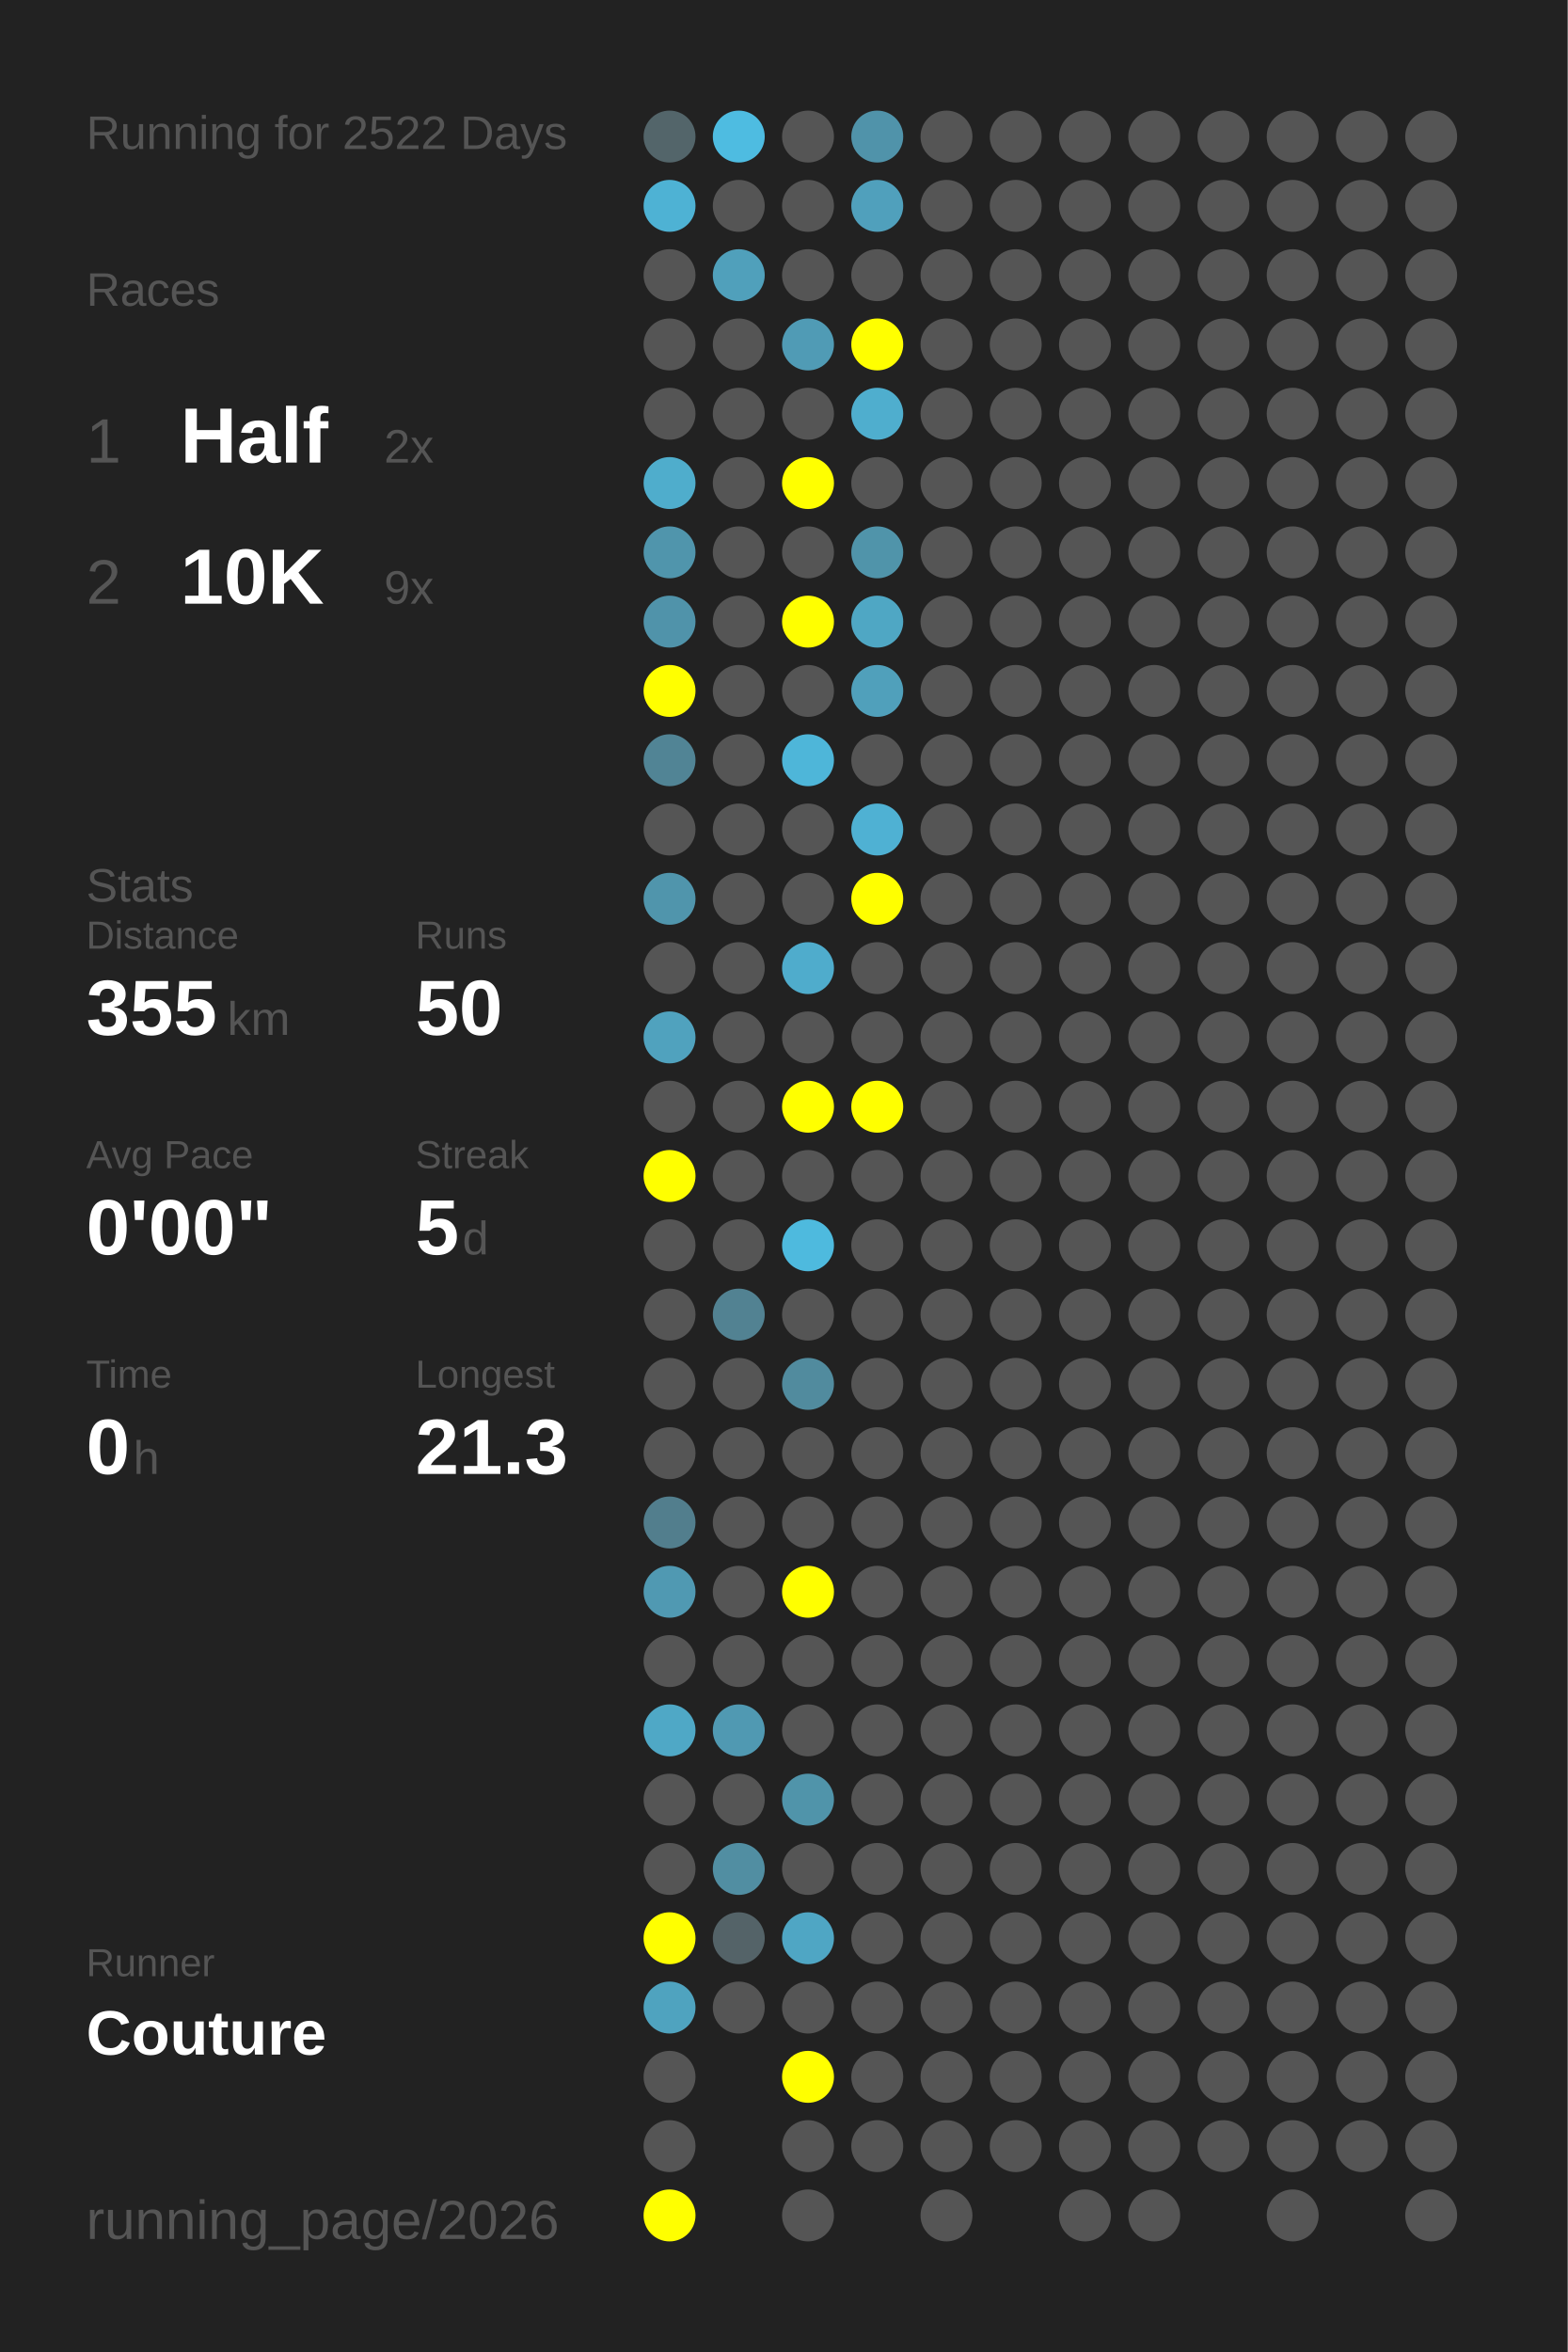
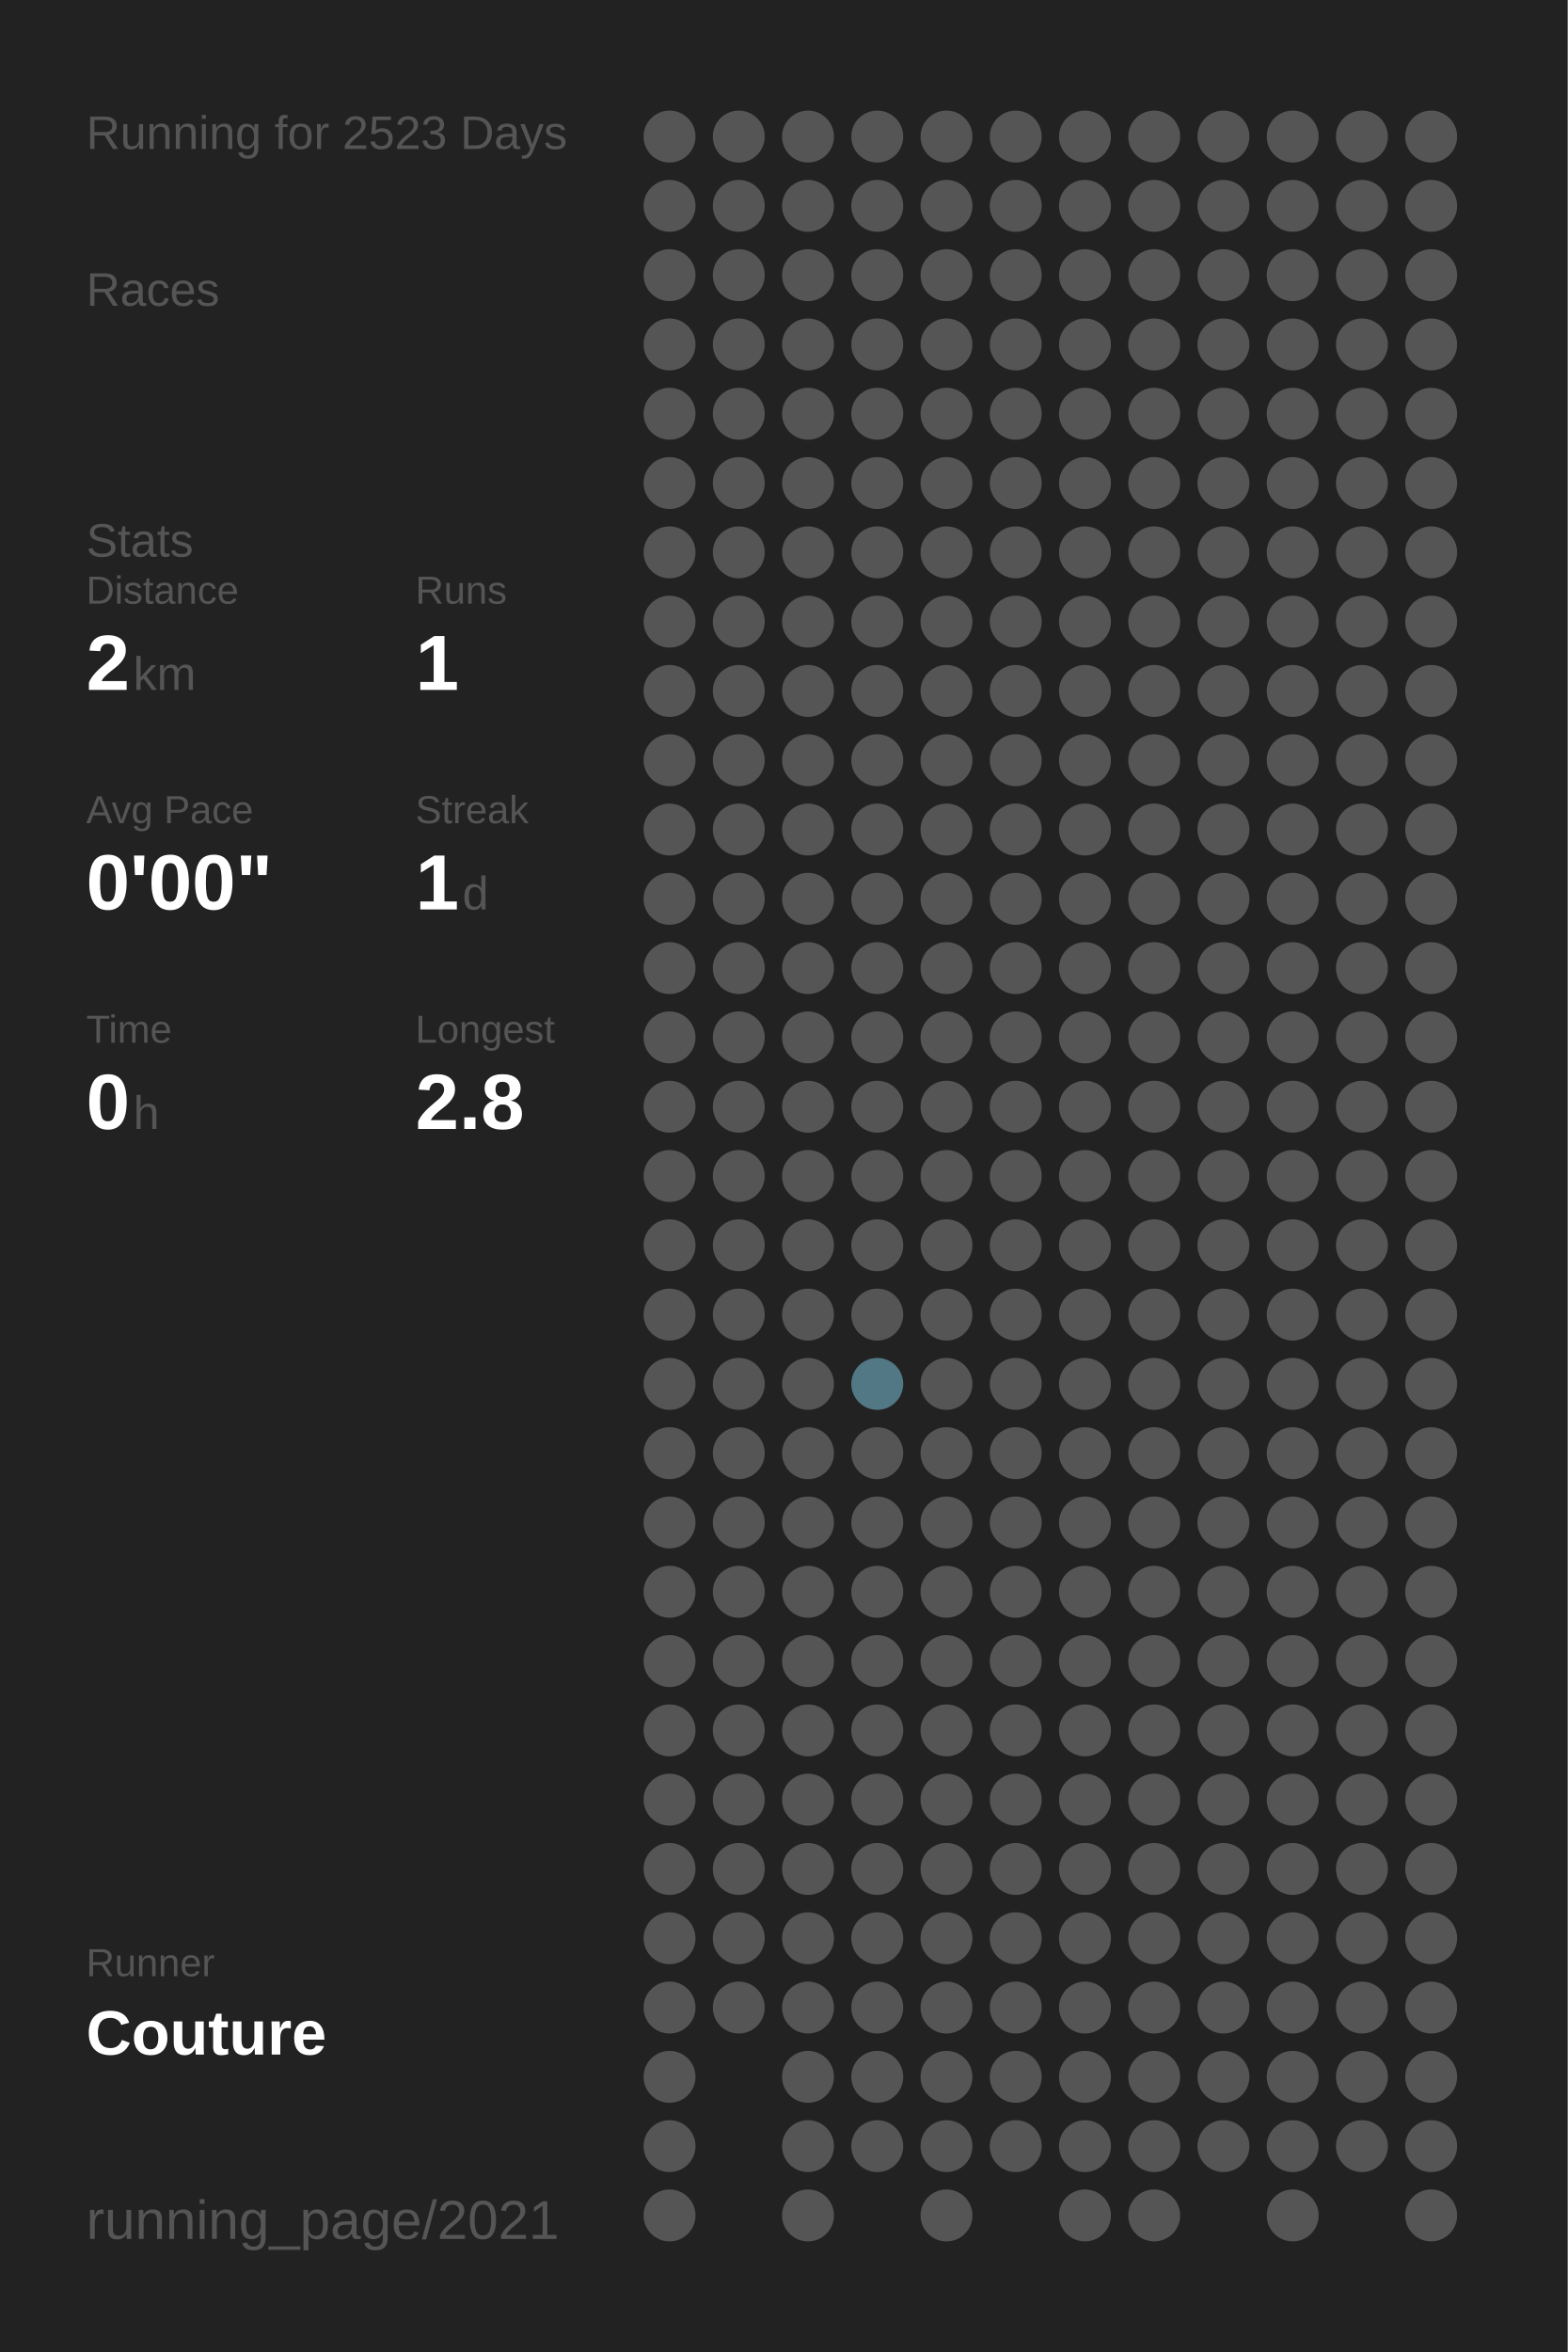
<svg xmlns="http://www.w3.org/2000/svg" baseProfile="full" height="300mm" version="1.1" viewBox="0,0,200,300" width="200mm">
  <defs />
  <rect fill="#222222" height="300" width="200" x="0" y="0" />
-   <text fill="#555555" style="font-size:6px; font-family:Arial;" x="11" y="19">Running for 2522 Days</text>
+   <text fill="#555555" style="font-size:6px; font-family:Arial;" x="11" y="19">Running for 2523 Days</text>
  <text fill="#555555" style="font-size:6px; font-family:Arial;" x="11" y="39">Races</text>
-   <text fill="#555555" style="font-size:8px; font-family:Arial;" x="11" y="59">1</text>
-   <text fill="#FFFFFF" style="font-size:10px; font-family:Arial; font-weight:bold;" x="23" y="59">Half</text>
-   <text fill="#555555" style="font-size:6px; font-family:Arial;" x="49" y="59">2x</text>
-   <text fill="#555555" style="font-size:8px; font-family:Arial;" x="11" y="77">2</text>
-   <text fill="#FFFFFF" style="font-size:10px; font-family:Arial; font-weight:bold;" x="23" y="77">10K</text>
-   <text fill="#555555" style="font-size:6px; font-family:Arial;" x="49" y="77">9x</text>
-   <text fill="#555555" style="font-size:6px; font-family:Arial;" x="11" y="115">Stats</text>
-   <text fill="#555555" style="font-size:5px; font-family:Arial;" x="11" y="121">Distance</text>
-   <text fill="#FFFFFF" style="font-size:10px; font-family:Arial; font-weight:bold;" x="11" y="132">355</text>
-   <text fill="#555555" style="font-size:6px; font-family:Arial;" x="29" y="132">km</text>
-   <text fill="#555555" style="font-size:5px; font-family:Arial;" x="53" y="121">Runs</text>
-   <text fill="#FFFFFF" style="font-size:10px; font-family:Arial; font-weight:bold;" x="53" y="132">50</text>
-   <text fill="#555555" style="font-size:5px; font-family:Arial;" x="11" y="149">Avg Pace</text>
-   <text fill="#FFFFFF" style="font-size:10px; font-family:Arial; font-weight:bold;" x="11" y="160">0'00"</text>
-   <text fill="#555555" style="font-size:5px; font-family:Arial;" x="53" y="149">Streak</text>
-   <text fill="#FFFFFF" style="font-size:10px; font-family:Arial; font-weight:bold;" x="53" y="160">5</text>
-   <text fill="#555555" style="font-size:6px; font-family:Arial;" x="59" y="160">d</text>
-   <text fill="#555555" style="font-size:5px; font-family:Arial;" x="11" y="177">Time</text>
-   <text fill="#FFFFFF" style="font-size:10px; font-family:Arial; font-weight:bold;" x="11" y="188">0</text>
-   <text fill="#555555" style="font-size:6px; font-family:Arial;" x="17" y="188">h</text>
-   <text fill="#555555" style="font-size:5px; font-family:Arial;" x="53" y="177">Longest</text>
-   <text fill="#FFFFFF" style="font-size:10px; font-family:Arial; font-weight:bold;" x="53" y="188">21.3</text>
+   <text fill="#555555" style="font-size:6px; font-family:Arial;" x="11" y="71">Stats</text>
+   <text fill="#555555" style="font-size:5px; font-family:Arial;" x="11" y="77">Distance</text>
+   <text fill="#FFFFFF" style="font-size:10px; font-family:Arial; font-weight:bold;" x="11" y="88">2</text>
+   <text fill="#555555" style="font-size:6px; font-family:Arial;" x="17" y="88">km</text>
+   <text fill="#555555" style="font-size:5px; font-family:Arial;" x="53" y="77">Runs</text>
+   <text fill="#FFFFFF" style="font-size:10px; font-family:Arial; font-weight:bold;" x="53" y="88">1</text>
+   <text fill="#555555" style="font-size:5px; font-family:Arial;" x="11" y="105">Avg Pace</text>
+   <text fill="#FFFFFF" style="font-size:10px; font-family:Arial; font-weight:bold;" x="11" y="116">0'00"</text>
+   <text fill="#555555" style="font-size:5px; font-family:Arial;" x="53" y="105">Streak</text>
+   <text fill="#FFFFFF" style="font-size:10px; font-family:Arial; font-weight:bold;" x="53" y="116">1</text>
+   <text fill="#555555" style="font-size:6px; font-family:Arial;" x="59" y="116">d</text>
+   <text fill="#555555" style="font-size:5px; font-family:Arial;" x="11" y="133">Time</text>
+   <text fill="#FFFFFF" style="font-size:10px; font-family:Arial; font-weight:bold;" x="11" y="144">0</text>
+   <text fill="#555555" style="font-size:6px; font-family:Arial;" x="17" y="144">h</text>
+   <text fill="#555555" style="font-size:5px; font-family:Arial;" x="53" y="133">Longest</text>
+   <text fill="#FFFFFF" style="font-size:10px; font-family:Arial; font-weight:bold;" x="53" y="144">2.8</text>
  <text fill="#555555" style="font-size:5px; font-family:Arial;" x="11" y="252.065">Runner</text>
  <text fill="#FFFFFF" style="font-size:8px; font-family:Arial; font-weight:bold;" x="11" y="262.065">Couture</text>
-   <text fill="#555555" style="font-size:7px; font-family:Arial;" x="11" y="285.581">running_page/2026</text>
-   <circle cx="85.417" cy="17.419" fill="#53656a" r="3.312" />
-   <circle cx="85.417" cy="26.258" fill="#4eb2d4" r="3.312" />
+   <text fill="#555555" style="font-size:7px; font-family:Arial;" x="11" y="285.581">running_page/2021</text>
+   <circle cx="85.417" cy="17.419" fill="#555555" r="3.312" />
+   <circle cx="85.417" cy="26.258" fill="#555555" r="3.312" />
  <circle cx="85.417" cy="35.097" fill="#555555" r="3.312" />
  <circle cx="85.417" cy="43.935" fill="#555555" r="3.312" />
  <circle cx="85.417" cy="52.774" fill="#555555" r="3.312" />
-   <circle cx="85.417" cy="61.613" fill="#4fadcc" r="3.312" />
-   <circle cx="85.417" cy="70.452" fill="#5095ac" r="3.312" />
-   <circle cx="85.417" cy="79.29" fill="#5093aa" r="3.312" />
-   <circle cx="85.417" cy="88.129" fill="#FFFF00" r="3.312" />
-   <circle cx="85.417" cy="96.968" fill="#518495" r="3.312" />
+   <circle cx="85.417" cy="61.613" fill="#555555" r="3.312" />
+   <circle cx="85.417" cy="70.452" fill="#555555" r="3.312" />
+   <circle cx="85.417" cy="79.29" fill="#555555" r="3.312" />
+   <circle cx="85.417" cy="88.129" fill="#555555" r="3.312" />
+   <circle cx="85.417" cy="96.968" fill="#555555" r="3.312" />
  <circle cx="85.417" cy="105.806" fill="#555555" r="3.312" />
-   <circle cx="85.417" cy="114.645" fill="#5095ac" r="3.312" />
+   <circle cx="85.417" cy="114.645" fill="#555555" r="3.312" />
  <circle cx="85.417" cy="123.484" fill="#555555" r="3.312" />
-   <circle cx="85.417" cy="132.323" fill="#50a2be" r="3.312" />
+   <circle cx="85.417" cy="132.323" fill="#555555" r="3.312" />
  <circle cx="85.417" cy="141.161" fill="#555555" r="3.312" />
-   <circle cx="85.417" cy="150" fill="#FFFF00" r="3.312" />
+   <circle cx="85.417" cy="150" fill="#555555" r="3.312" />
  <circle cx="85.417" cy="158.839" fill="#555555" r="3.312" />
  <circle cx="85.417" cy="167.677" fill="#555555" r="3.312" />
  <circle cx="85.417" cy="176.516" fill="#555555" r="3.312" />
  <circle cx="85.417" cy="185.355" fill="#555555" r="3.312" />
-   <circle cx="85.417" cy="194.194" fill="#527e8d" r="3.312" />
-   <circle cx="85.417" cy="203.032" fill="#5099b2" r="3.312" />
+   <circle cx="85.417" cy="194.194" fill="#555555" r="3.312" />
+   <circle cx="85.417" cy="203.032" fill="#555555" r="3.312" />
  <circle cx="85.417" cy="211.871" fill="#555555" r="3.312" />
-   <circle cx="85.417" cy="220.71" fill="#4fa8c6" r="3.312" />
+   <circle cx="85.417" cy="220.71" fill="#555555" r="3.312" />
  <circle cx="85.417" cy="229.548" fill="#555555" r="3.312" />
  <circle cx="85.417" cy="238.387" fill="#555555" r="3.312" />
-   <circle cx="85.417" cy="247.226" fill="#FFFF00" r="3.312" />
-   <circle cx="85.417" cy="256.065" fill="#4fa3bf" r="3.312" />
+   <circle cx="85.417" cy="247.226" fill="#555555" r="3.312" />
+   <circle cx="85.417" cy="256.065" fill="#555555" r="3.312" />
  <circle cx="85.417" cy="264.903" fill="#555555" r="3.312" />
  <circle cx="85.417" cy="273.742" fill="#555555" r="3.312" />
-   <circle cx="85.417" cy="282.581" fill="#FFFF00" r="3.312" />
-   <circle cx="94.25" cy="17.419" fill="#4ebce1" r="3.312" />
+   <circle cx="85.417" cy="282.581" fill="#555555" r="3.312" />
+   <circle cx="94.25" cy="17.419" fill="#555555" r="3.312" />
  <circle cx="94.25" cy="26.258" fill="#555555" r="3.312" />
-   <circle cx="94.25" cy="35.097" fill="#50a0bb" r="3.312" />
+   <circle cx="94.25" cy="35.097" fill="#555555" r="3.312" />
  <circle cx="94.25" cy="43.935" fill="#555555" r="3.312" />
  <circle cx="94.25" cy="52.774" fill="#555555" r="3.312" />
  <circle cx="94.25" cy="61.613" fill="#555555" r="3.312" />
  <circle cx="94.25" cy="70.452" fill="#555555" r="3.312" />
  <circle cx="94.25" cy="79.29" fill="#555555" r="3.312" />
  <circle cx="94.25" cy="88.129" fill="#555555" r="3.312" />
  <circle cx="94.25" cy="96.968" fill="#555555" r="3.312" />
  <circle cx="94.25" cy="105.806" fill="#555555" r="3.312" />
  <circle cx="94.25" cy="114.645" fill="#555555" r="3.312" />
  <circle cx="94.25" cy="123.484" fill="#555555" r="3.312" />
  <circle cx="94.25" cy="132.323" fill="#555555" r="3.312" />
  <circle cx="94.25" cy="141.161" fill="#555555" r="3.312" />
  <circle cx="94.25" cy="150" fill="#555555" r="3.312" />
  <circle cx="94.25" cy="158.839" fill="#555555" r="3.312" />
-   <circle cx="94.25" cy="167.677" fill="#528292" r="3.312" />
+   <circle cx="94.25" cy="167.677" fill="#555555" r="3.312" />
  <circle cx="94.25" cy="176.516" fill="#555555" r="3.312" />
  <circle cx="94.25" cy="185.355" fill="#555555" r="3.312" />
  <circle cx="94.25" cy="194.194" fill="#555555" r="3.312" />
  <circle cx="94.25" cy="203.032" fill="#555555" r="3.312" />
  <circle cx="94.25" cy="211.871" fill="#555555" r="3.312" />
-   <circle cx="94.25" cy="220.71" fill="#5099b2" r="3.312" />
+   <circle cx="94.25" cy="220.71" fill="#555555" r="3.312" />
  <circle cx="94.25" cy="229.548" fill="#555555" r="3.312" />
-   <circle cx="94.25" cy="238.387" fill="#518ea2" r="3.312" />
-   <circle cx="94.25" cy="247.226" fill="#546368" r="3.312" />
+   <circle cx="94.25" cy="238.387" fill="#555555" r="3.312" />
+   <circle cx="94.25" cy="247.226" fill="#555555" r="3.312" />
  <circle cx="94.25" cy="256.065" fill="#555555" r="3.312" />
  <circle cx="103.083" cy="17.419" fill="#555555" r="3.312" />
  <circle cx="103.083" cy="26.258" fill="#555555" r="3.312" />
  <circle cx="103.083" cy="35.097" fill="#555555" r="3.312" />
-   <circle cx="103.083" cy="43.935" fill="#509bb5" r="3.312" />
+   <circle cx="103.083" cy="43.935" fill="#555555" r="3.312" />
  <circle cx="103.083" cy="52.774" fill="#555555" r="3.312" />
-   <circle cx="103.083" cy="61.613" fill="#FFFF00" r="3.312" />
+   <circle cx="103.083" cy="61.613" fill="#555555" r="3.312" />
  <circle cx="103.083" cy="70.452" fill="#555555" r="3.312" />
-   <circle cx="103.083" cy="79.29" fill="#FFFF00" r="3.312" />
+   <circle cx="103.083" cy="79.29" fill="#555555" r="3.312" />
  <circle cx="103.083" cy="88.129" fill="#555555" r="3.312" />
-   <circle cx="103.083" cy="96.968" fill="#4eb6d9" r="3.312" />
+   <circle cx="103.083" cy="96.968" fill="#555555" r="3.312" />
  <circle cx="103.083" cy="105.806" fill="#555555" r="3.312" />
  <circle cx="103.083" cy="114.645" fill="#555555" r="3.312" />
-   <circle cx="103.083" cy="123.484" fill="#4faccc" r="3.312" />
+   <circle cx="103.083" cy="123.484" fill="#555555" r="3.312" />
  <circle cx="103.083" cy="132.323" fill="#555555" r="3.312" />
-   <circle cx="103.083" cy="141.161" fill="#FFFF00" r="3.312" />
+   <circle cx="103.083" cy="141.161" fill="#555555" r="3.312" />
  <circle cx="103.083" cy="150" fill="#555555" r="3.312" />
-   <circle cx="103.083" cy="158.839" fill="#4ebade" r="3.312" />
+   <circle cx="103.083" cy="158.839" fill="#555555" r="3.312" />
  <circle cx="103.083" cy="167.677" fill="#555555" r="3.312" />
-   <circle cx="103.083" cy="176.516" fill="#518b9e" r="3.312" />
+   <circle cx="103.083" cy="176.516" fill="#555555" r="3.312" />
  <circle cx="103.083" cy="185.355" fill="#555555" r="3.312" />
  <circle cx="103.083" cy="194.194" fill="#555555" r="3.312" />
-   <circle cx="103.083" cy="203.032" fill="#FFFF00" r="3.312" />
+   <circle cx="103.083" cy="203.032" fill="#555555" r="3.312" />
  <circle cx="103.083" cy="211.871" fill="#555555" r="3.312" />
  <circle cx="103.083" cy="220.71" fill="#555555" r="3.312" />
-   <circle cx="103.083" cy="229.548" fill="#5094aa" r="3.312" />
+   <circle cx="103.083" cy="229.548" fill="#555555" r="3.312" />
  <circle cx="103.083" cy="238.387" fill="#555555" r="3.312" />
-   <circle cx="103.083" cy="247.226" fill="#4fa6c4" r="3.312" />
+   <circle cx="103.083" cy="247.226" fill="#555555" r="3.312" />
  <circle cx="103.083" cy="256.065" fill="#555555" r="3.312" />
-   <circle cx="103.083" cy="264.903" fill="#FFFF00" r="3.312" />
+   <circle cx="103.083" cy="264.903" fill="#555555" r="3.312" />
  <circle cx="103.083" cy="273.742" fill="#555555" r="3.312" />
  <circle cx="103.083" cy="282.581" fill="#555555" r="3.312" />
-   <circle cx="111.917" cy="17.419" fill="#5093aa" r="3.312" />
-   <circle cx="111.917" cy="26.258" fill="#50a0bc" r="3.312" />
+   <circle cx="111.917" cy="17.419" fill="#555555" r="3.312" />
+   <circle cx="111.917" cy="26.258" fill="#555555" r="3.312" />
  <circle cx="111.917" cy="35.097" fill="#555555" r="3.312" />
-   <circle cx="111.917" cy="43.935" fill="#FFFF00" r="3.312" />
-   <circle cx="111.917" cy="52.774" fill="#4faece" r="3.312" />
+   <circle cx="111.917" cy="43.935" fill="#555555" r="3.312" />
+   <circle cx="111.917" cy="52.774" fill="#555555" r="3.312" />
  <circle cx="111.917" cy="61.613" fill="#555555" r="3.312" />
-   <circle cx="111.917" cy="70.452" fill="#5094aa" r="3.312" />
-   <circle cx="111.917" cy="79.29" fill="#4fa7c4" r="3.312" />
-   <circle cx="111.917" cy="88.129" fill="#50a0bb" r="3.312" />
+   <circle cx="111.917" cy="70.452" fill="#555555" r="3.312" />
+   <circle cx="111.917" cy="79.29" fill="#555555" r="3.312" />
+   <circle cx="111.917" cy="88.129" fill="#555555" r="3.312" />
  <circle cx="111.917" cy="96.968" fill="#555555" r="3.312" />
-   <circle cx="111.917" cy="105.806" fill="#4fb1d3" r="3.312" />
-   <circle cx="111.917" cy="114.645" fill="#FFFF00" r="3.312" />
+   <circle cx="111.917" cy="105.806" fill="#555555" r="3.312" />
+   <circle cx="111.917" cy="114.645" fill="#555555" r="3.312" />
  <circle cx="111.917" cy="123.484" fill="#555555" r="3.312" />
  <circle cx="111.917" cy="132.323" fill="#555555" r="3.312" />
-   <circle cx="111.917" cy="141.161" fill="#FFFF00" r="3.312" />
+   <circle cx="111.917" cy="141.161" fill="#555555" r="3.312" />
  <circle cx="111.917" cy="150" fill="#555555" r="3.312" />
  <circle cx="111.917" cy="158.839" fill="#555555" r="3.312" />
  <circle cx="111.917" cy="167.677" fill="#555555" r="3.312" />
-   <circle cx="111.917" cy="176.516" fill="#555555" r="3.312" />
+   <circle cx="111.917" cy="176.516" fill="#527885" r="3.312" />
  <circle cx="111.917" cy="185.355" fill="#555555" r="3.312" />
  <circle cx="111.917" cy="194.194" fill="#555555" r="3.312" />
  <circle cx="111.917" cy="203.032" fill="#555555" r="3.312" />
  <circle cx="111.917" cy="211.871" fill="#555555" r="3.312" />
  <circle cx="111.917" cy="220.71" fill="#555555" r="3.312" />
  <circle cx="111.917" cy="229.548" fill="#555555" r="3.312" />
  <circle cx="111.917" cy="238.387" fill="#555555" r="3.312" />
  <circle cx="111.917" cy="247.226" fill="#555555" r="3.312" />
  <circle cx="111.917" cy="256.065" fill="#555555" r="3.312" />
  <circle cx="111.917" cy="264.903" fill="#555555" r="3.312" />
  <circle cx="111.917" cy="273.742" fill="#555555" r="3.312" />
  <circle cx="120.75" cy="17.419" fill="#555555" r="3.312" />
  <circle cx="120.75" cy="26.258" fill="#555555" r="3.312" />
  <circle cx="120.75" cy="35.097" fill="#555555" r="3.312" />
  <circle cx="120.75" cy="43.935" fill="#555555" r="3.312" />
  <circle cx="120.75" cy="52.774" fill="#555555" r="3.312" />
  <circle cx="120.75" cy="61.613" fill="#555555" r="3.312" />
  <circle cx="120.75" cy="70.452" fill="#555555" r="3.312" />
  <circle cx="120.75" cy="79.29" fill="#555555" r="3.312" />
  <circle cx="120.75" cy="88.129" fill="#555555" r="3.312" />
  <circle cx="120.75" cy="96.968" fill="#555555" r="3.312" />
  <circle cx="120.75" cy="105.806" fill="#555555" r="3.312" />
  <circle cx="120.75" cy="114.645" fill="#555555" r="3.312" />
  <circle cx="120.75" cy="123.484" fill="#555555" r="3.312" />
  <circle cx="120.75" cy="132.323" fill="#555555" r="3.312" />
  <circle cx="120.75" cy="141.161" fill="#555555" r="3.312" />
  <circle cx="120.75" cy="150" fill="#555555" r="3.312" />
  <circle cx="120.75" cy="158.839" fill="#555555" r="3.312" />
  <circle cx="120.75" cy="167.677" fill="#555555" r="3.312" />
  <circle cx="120.75" cy="176.516" fill="#555555" r="3.312" />
  <circle cx="120.75" cy="185.355" fill="#555555" r="3.312" />
  <circle cx="120.75" cy="194.194" fill="#555555" r="3.312" />
  <circle cx="120.75" cy="203.032" fill="#555555" r="3.312" />
  <circle cx="120.75" cy="211.871" fill="#555555" r="3.312" />
  <circle cx="120.75" cy="220.71" fill="#555555" r="3.312" />
  <circle cx="120.75" cy="229.548" fill="#555555" r="3.312" />
  <circle cx="120.75" cy="238.387" fill="#555555" r="3.312" />
  <circle cx="120.75" cy="247.226" fill="#555555" r="3.312" />
  <circle cx="120.75" cy="256.065" fill="#555555" r="3.312" />
  <circle cx="120.75" cy="264.903" fill="#555555" r="3.312" />
  <circle cx="120.75" cy="273.742" fill="#555555" r="3.312" />
  <circle cx="120.75" cy="282.581" fill="#555555" r="3.312" />
  <circle cx="129.583" cy="17.419" fill="#555555" r="3.312" />
  <circle cx="129.583" cy="26.258" fill="#555555" r="3.312" />
  <circle cx="129.583" cy="35.097" fill="#555555" r="3.312" />
  <circle cx="129.583" cy="43.935" fill="#555555" r="3.312" />
  <circle cx="129.583" cy="52.774" fill="#555555" r="3.312" />
  <circle cx="129.583" cy="61.613" fill="#555555" r="3.312" />
  <circle cx="129.583" cy="70.452" fill="#555555" r="3.312" />
  <circle cx="129.583" cy="79.29" fill="#555555" r="3.312" />
  <circle cx="129.583" cy="88.129" fill="#555555" r="3.312" />
  <circle cx="129.583" cy="96.968" fill="#555555" r="3.312" />
  <circle cx="129.583" cy="105.806" fill="#555555" r="3.312" />
  <circle cx="129.583" cy="114.645" fill="#555555" r="3.312" />
  <circle cx="129.583" cy="123.484" fill="#555555" r="3.312" />
  <circle cx="129.583" cy="132.323" fill="#555555" r="3.312" />
  <circle cx="129.583" cy="141.161" fill="#555555" r="3.312" />
  <circle cx="129.583" cy="150" fill="#555555" r="3.312" />
  <circle cx="129.583" cy="158.839" fill="#555555" r="3.312" />
  <circle cx="129.583" cy="167.677" fill="#555555" r="3.312" />
  <circle cx="129.583" cy="176.516" fill="#555555" r="3.312" />
  <circle cx="129.583" cy="185.355" fill="#555555" r="3.312" />
  <circle cx="129.583" cy="194.194" fill="#555555" r="3.312" />
  <circle cx="129.583" cy="203.032" fill="#555555" r="3.312" />
  <circle cx="129.583" cy="211.871" fill="#555555" r="3.312" />
  <circle cx="129.583" cy="220.71" fill="#555555" r="3.312" />
  <circle cx="129.583" cy="229.548" fill="#555555" r="3.312" />
  <circle cx="129.583" cy="238.387" fill="#555555" r="3.312" />
  <circle cx="129.583" cy="247.226" fill="#555555" r="3.312" />
  <circle cx="129.583" cy="256.065" fill="#555555" r="3.312" />
  <circle cx="129.583" cy="264.903" fill="#555555" r="3.312" />
  <circle cx="129.583" cy="273.742" fill="#555555" r="3.312" />
  <circle cx="138.417" cy="17.419" fill="#555555" r="3.312" />
  <circle cx="138.417" cy="26.258" fill="#555555" r="3.312" />
  <circle cx="138.417" cy="35.097" fill="#555555" r="3.312" />
  <circle cx="138.417" cy="43.935" fill="#555555" r="3.312" />
  <circle cx="138.417" cy="52.774" fill="#555555" r="3.312" />
  <circle cx="138.417" cy="61.613" fill="#555555" r="3.312" />
  <circle cx="138.417" cy="70.452" fill="#555555" r="3.312" />
  <circle cx="138.417" cy="79.29" fill="#555555" r="3.312" />
  <circle cx="138.417" cy="88.129" fill="#555555" r="3.312" />
  <circle cx="138.417" cy="96.968" fill="#555555" r="3.312" />
  <circle cx="138.417" cy="105.806" fill="#555555" r="3.312" />
  <circle cx="138.417" cy="114.645" fill="#555555" r="3.312" />
  <circle cx="138.417" cy="123.484" fill="#555555" r="3.312" />
  <circle cx="138.417" cy="132.323" fill="#555555" r="3.312" />
  <circle cx="138.417" cy="141.161" fill="#555555" r="3.312" />
  <circle cx="138.417" cy="150" fill="#555555" r="3.312" />
  <circle cx="138.417" cy="158.839" fill="#555555" r="3.312" />
  <circle cx="138.417" cy="167.677" fill="#555555" r="3.312" />
  <circle cx="138.417" cy="176.516" fill="#555555" r="3.312" />
  <circle cx="138.417" cy="185.355" fill="#555555" r="3.312" />
  <circle cx="138.417" cy="194.194" fill="#555555" r="3.312" />
  <circle cx="138.417" cy="203.032" fill="#555555" r="3.312" />
  <circle cx="138.417" cy="211.871" fill="#555555" r="3.312" />
  <circle cx="138.417" cy="220.71" fill="#555555" r="3.312" />
  <circle cx="138.417" cy="229.548" fill="#555555" r="3.312" />
  <circle cx="138.417" cy="238.387" fill="#555555" r="3.312" />
  <circle cx="138.417" cy="247.226" fill="#555555" r="3.312" />
  <circle cx="138.417" cy="256.065" fill="#555555" r="3.312" />
  <circle cx="138.417" cy="264.903" fill="#555555" r="3.312" />
  <circle cx="138.417" cy="273.742" fill="#555555" r="3.312" />
  <circle cx="138.417" cy="282.581" fill="#555555" r="3.312" />
  <circle cx="147.25" cy="17.419" fill="#555555" r="3.312" />
  <circle cx="147.25" cy="26.258" fill="#555555" r="3.312" />
  <circle cx="147.25" cy="35.097" fill="#555555" r="3.312" />
  <circle cx="147.25" cy="43.935" fill="#555555" r="3.312" />
  <circle cx="147.25" cy="52.774" fill="#555555" r="3.312" />
  <circle cx="147.25" cy="61.613" fill="#555555" r="3.312" />
  <circle cx="147.25" cy="70.452" fill="#555555" r="3.312" />
  <circle cx="147.25" cy="79.29" fill="#555555" r="3.312" />
  <circle cx="147.25" cy="88.129" fill="#555555" r="3.312" />
  <circle cx="147.25" cy="96.968" fill="#555555" r="3.312" />
  <circle cx="147.25" cy="105.806" fill="#555555" r="3.312" />
  <circle cx="147.25" cy="114.645" fill="#555555" r="3.312" />
  <circle cx="147.25" cy="123.484" fill="#555555" r="3.312" />
  <circle cx="147.25" cy="132.323" fill="#555555" r="3.312" />
  <circle cx="147.25" cy="141.161" fill="#555555" r="3.312" />
  <circle cx="147.25" cy="150" fill="#555555" r="3.312" />
  <circle cx="147.25" cy="158.839" fill="#555555" r="3.312" />
  <circle cx="147.25" cy="167.677" fill="#555555" r="3.312" />
  <circle cx="147.25" cy="176.516" fill="#555555" r="3.312" />
  <circle cx="147.25" cy="185.355" fill="#555555" r="3.312" />
  <circle cx="147.25" cy="194.194" fill="#555555" r="3.312" />
  <circle cx="147.25" cy="203.032" fill="#555555" r="3.312" />
  <circle cx="147.25" cy="211.871" fill="#555555" r="3.312" />
  <circle cx="147.25" cy="220.71" fill="#555555" r="3.312" />
  <circle cx="147.25" cy="229.548" fill="#555555" r="3.312" />
  <circle cx="147.25" cy="238.387" fill="#555555" r="3.312" />
  <circle cx="147.25" cy="247.226" fill="#555555" r="3.312" />
  <circle cx="147.25" cy="256.065" fill="#555555" r="3.312" />
  <circle cx="147.25" cy="264.903" fill="#555555" r="3.312" />
  <circle cx="147.25" cy="273.742" fill="#555555" r="3.312" />
  <circle cx="147.25" cy="282.581" fill="#555555" r="3.312" />
  <circle cx="156.083" cy="17.419" fill="#555555" r="3.312" />
  <circle cx="156.083" cy="26.258" fill="#555555" r="3.312" />
  <circle cx="156.083" cy="35.097" fill="#555555" r="3.312" />
  <circle cx="156.083" cy="43.935" fill="#555555" r="3.312" />
  <circle cx="156.083" cy="52.774" fill="#555555" r="3.312" />
  <circle cx="156.083" cy="61.613" fill="#555555" r="3.312" />
  <circle cx="156.083" cy="70.452" fill="#555555" r="3.312" />
  <circle cx="156.083" cy="79.29" fill="#555555" r="3.312" />
  <circle cx="156.083" cy="88.129" fill="#555555" r="3.312" />
  <circle cx="156.083" cy="96.968" fill="#555555" r="3.312" />
  <circle cx="156.083" cy="105.806" fill="#555555" r="3.312" />
  <circle cx="156.083" cy="114.645" fill="#555555" r="3.312" />
  <circle cx="156.083" cy="123.484" fill="#555555" r="3.312" />
  <circle cx="156.083" cy="132.323" fill="#555555" r="3.312" />
  <circle cx="156.083" cy="141.161" fill="#555555" r="3.312" />
  <circle cx="156.083" cy="150" fill="#555555" r="3.312" />
  <circle cx="156.083" cy="158.839" fill="#555555" r="3.312" />
  <circle cx="156.083" cy="167.677" fill="#555555" r="3.312" />
  <circle cx="156.083" cy="176.516" fill="#555555" r="3.312" />
  <circle cx="156.083" cy="185.355" fill="#555555" r="3.312" />
  <circle cx="156.083" cy="194.194" fill="#555555" r="3.312" />
  <circle cx="156.083" cy="203.032" fill="#555555" r="3.312" />
  <circle cx="156.083" cy="211.871" fill="#555555" r="3.312" />
  <circle cx="156.083" cy="220.71" fill="#555555" r="3.312" />
  <circle cx="156.083" cy="229.548" fill="#555555" r="3.312" />
  <circle cx="156.083" cy="238.387" fill="#555555" r="3.312" />
  <circle cx="156.083" cy="247.226" fill="#555555" r="3.312" />
  <circle cx="156.083" cy="256.065" fill="#555555" r="3.312" />
  <circle cx="156.083" cy="264.903" fill="#555555" r="3.312" />
  <circle cx="156.083" cy="273.742" fill="#555555" r="3.312" />
  <circle cx="164.917" cy="17.419" fill="#555555" r="3.312" />
  <circle cx="164.917" cy="26.258" fill="#555555" r="3.312" />
  <circle cx="164.917" cy="35.097" fill="#555555" r="3.312" />
  <circle cx="164.917" cy="43.935" fill="#555555" r="3.312" />
  <circle cx="164.917" cy="52.774" fill="#555555" r="3.312" />
  <circle cx="164.917" cy="61.613" fill="#555555" r="3.312" />
  <circle cx="164.917" cy="70.452" fill="#555555" r="3.312" />
  <circle cx="164.917" cy="79.29" fill="#555555" r="3.312" />
  <circle cx="164.917" cy="88.129" fill="#555555" r="3.312" />
  <circle cx="164.917" cy="96.968" fill="#555555" r="3.312" />
  <circle cx="164.917" cy="105.806" fill="#555555" r="3.312" />
  <circle cx="164.917" cy="114.645" fill="#555555" r="3.312" />
  <circle cx="164.917" cy="123.484" fill="#555555" r="3.312" />
  <circle cx="164.917" cy="132.323" fill="#555555" r="3.312" />
  <circle cx="164.917" cy="141.161" fill="#555555" r="3.312" />
  <circle cx="164.917" cy="150" fill="#555555" r="3.312" />
  <circle cx="164.917" cy="158.839" fill="#555555" r="3.312" />
  <circle cx="164.917" cy="167.677" fill="#555555" r="3.312" />
  <circle cx="164.917" cy="176.516" fill="#555555" r="3.312" />
  <circle cx="164.917" cy="185.355" fill="#555555" r="3.312" />
  <circle cx="164.917" cy="194.194" fill="#555555" r="3.312" />
  <circle cx="164.917" cy="203.032" fill="#555555" r="3.312" />
  <circle cx="164.917" cy="211.871" fill="#555555" r="3.312" />
  <circle cx="164.917" cy="220.71" fill="#555555" r="3.312" />
  <circle cx="164.917" cy="229.548" fill="#555555" r="3.312" />
  <circle cx="164.917" cy="238.387" fill="#555555" r="3.312" />
  <circle cx="164.917" cy="247.226" fill="#555555" r="3.312" />
  <circle cx="164.917" cy="256.065" fill="#555555" r="3.312" />
  <circle cx="164.917" cy="264.903" fill="#555555" r="3.312" />
  <circle cx="164.917" cy="273.742" fill="#555555" r="3.312" />
  <circle cx="164.917" cy="282.581" fill="#555555" r="3.312" />
  <circle cx="173.75" cy="17.419" fill="#555555" r="3.312" />
  <circle cx="173.75" cy="26.258" fill="#555555" r="3.312" />
  <circle cx="173.75" cy="35.097" fill="#555555" r="3.312" />
  <circle cx="173.75" cy="43.935" fill="#555555" r="3.312" />
  <circle cx="173.75" cy="52.774" fill="#555555" r="3.312" />
  <circle cx="173.75" cy="61.613" fill="#555555" r="3.312" />
  <circle cx="173.75" cy="70.452" fill="#555555" r="3.312" />
  <circle cx="173.75" cy="79.29" fill="#555555" r="3.312" />
  <circle cx="173.75" cy="88.129" fill="#555555" r="3.312" />
  <circle cx="173.75" cy="96.968" fill="#555555" r="3.312" />
  <circle cx="173.75" cy="105.806" fill="#555555" r="3.312" />
  <circle cx="173.75" cy="114.645" fill="#555555" r="3.312" />
  <circle cx="173.75" cy="123.484" fill="#555555" r="3.312" />
  <circle cx="173.75" cy="132.323" fill="#555555" r="3.312" />
  <circle cx="173.75" cy="141.161" fill="#555555" r="3.312" />
  <circle cx="173.75" cy="150" fill="#555555" r="3.312" />
  <circle cx="173.75" cy="158.839" fill="#555555" r="3.312" />
  <circle cx="173.75" cy="167.677" fill="#555555" r="3.312" />
  <circle cx="173.75" cy="176.516" fill="#555555" r="3.312" />
  <circle cx="173.75" cy="185.355" fill="#555555" r="3.312" />
  <circle cx="173.75" cy="194.194" fill="#555555" r="3.312" />
  <circle cx="173.75" cy="203.032" fill="#555555" r="3.312" />
  <circle cx="173.75" cy="211.871" fill="#555555" r="3.312" />
  <circle cx="173.75" cy="220.71" fill="#555555" r="3.312" />
  <circle cx="173.75" cy="229.548" fill="#555555" r="3.312" />
  <circle cx="173.75" cy="238.387" fill="#555555" r="3.312" />
  <circle cx="173.75" cy="247.226" fill="#555555" r="3.312" />
  <circle cx="173.75" cy="256.065" fill="#555555" r="3.312" />
  <circle cx="173.75" cy="264.903" fill="#555555" r="3.312" />
  <circle cx="173.75" cy="273.742" fill="#555555" r="3.312" />
  <circle cx="182.583" cy="17.419" fill="#555555" r="3.312" />
  <circle cx="182.583" cy="26.258" fill="#555555" r="3.312" />
  <circle cx="182.583" cy="35.097" fill="#555555" r="3.312" />
  <circle cx="182.583" cy="43.935" fill="#555555" r="3.312" />
  <circle cx="182.583" cy="52.774" fill="#555555" r="3.312" />
  <circle cx="182.583" cy="61.613" fill="#555555" r="3.312" />
  <circle cx="182.583" cy="70.452" fill="#555555" r="3.312" />
  <circle cx="182.583" cy="79.29" fill="#555555" r="3.312" />
  <circle cx="182.583" cy="88.129" fill="#555555" r="3.312" />
  <circle cx="182.583" cy="96.968" fill="#555555" r="3.312" />
  <circle cx="182.583" cy="105.806" fill="#555555" r="3.312" />
  <circle cx="182.583" cy="114.645" fill="#555555" r="3.312" />
  <circle cx="182.583" cy="123.484" fill="#555555" r="3.312" />
  <circle cx="182.583" cy="132.323" fill="#555555" r="3.312" />
  <circle cx="182.583" cy="141.161" fill="#555555" r="3.312" />
  <circle cx="182.583" cy="150" fill="#555555" r="3.312" />
  <circle cx="182.583" cy="158.839" fill="#555555" r="3.312" />
  <circle cx="182.583" cy="167.677" fill="#555555" r="3.312" />
  <circle cx="182.583" cy="176.516" fill="#555555" r="3.312" />
  <circle cx="182.583" cy="185.355" fill="#555555" r="3.312" />
  <circle cx="182.583" cy="194.194" fill="#555555" r="3.312" />
  <circle cx="182.583" cy="203.032" fill="#555555" r="3.312" />
  <circle cx="182.583" cy="211.871" fill="#555555" r="3.312" />
  <circle cx="182.583" cy="220.71" fill="#555555" r="3.312" />
  <circle cx="182.583" cy="229.548" fill="#555555" r="3.312" />
  <circle cx="182.583" cy="238.387" fill="#555555" r="3.312" />
  <circle cx="182.583" cy="247.226" fill="#555555" r="3.312" />
  <circle cx="182.583" cy="256.065" fill="#555555" r="3.312" />
  <circle cx="182.583" cy="264.903" fill="#555555" r="3.312" />
  <circle cx="182.583" cy="273.742" fill="#555555" r="3.312" />
  <circle cx="182.583" cy="282.581" fill="#555555" r="3.312" />
</svg>
